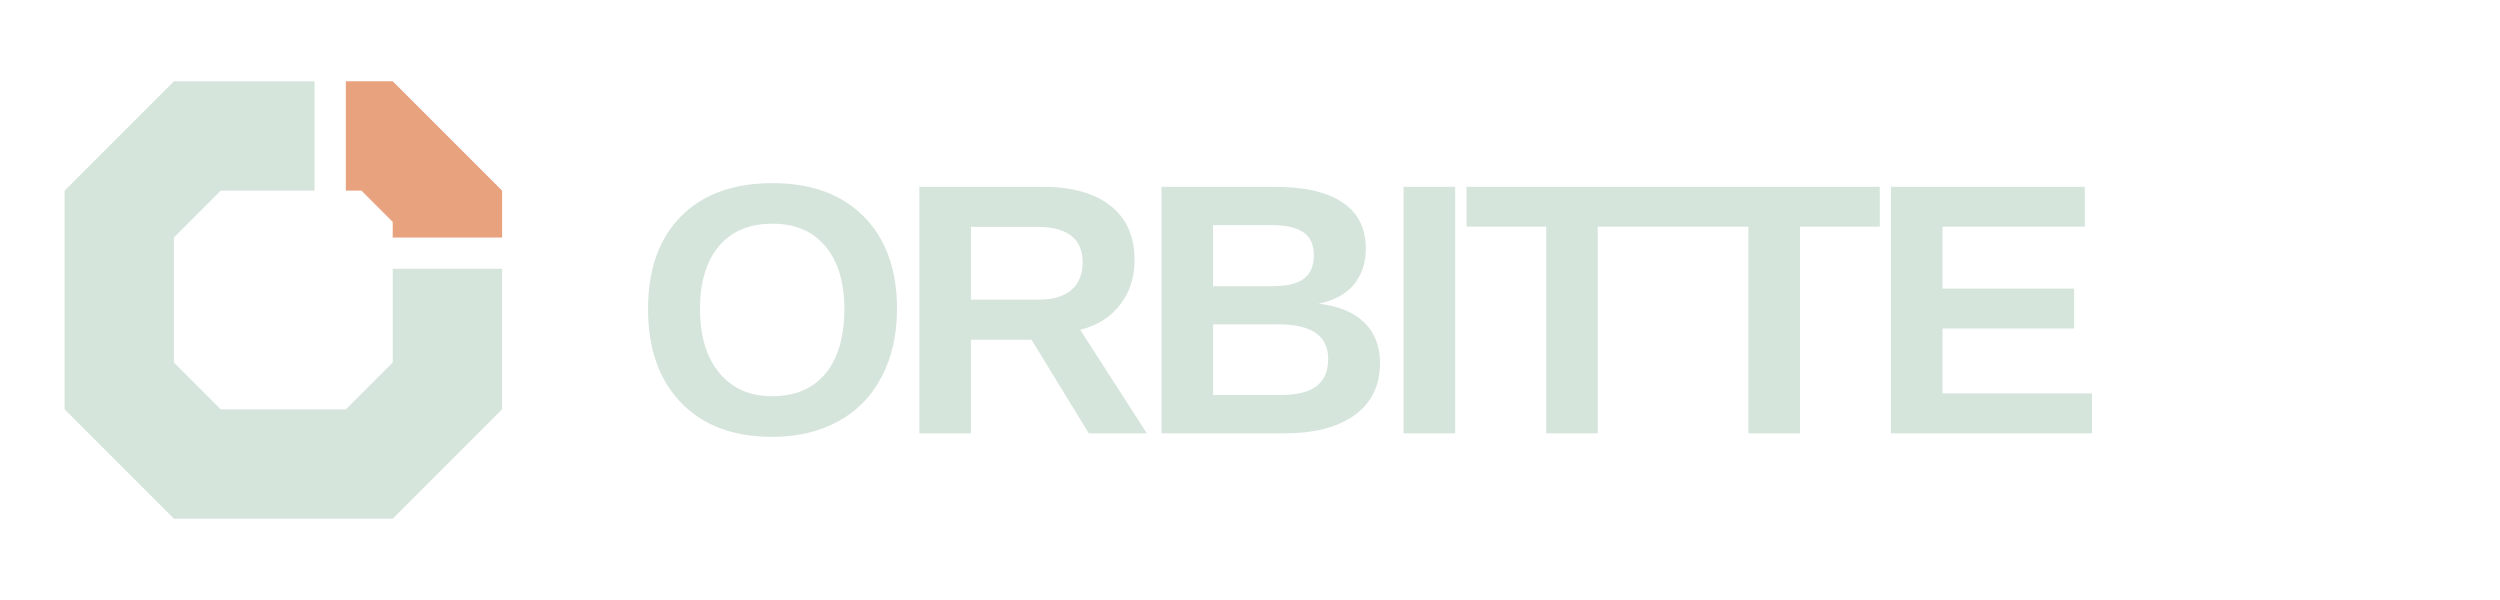
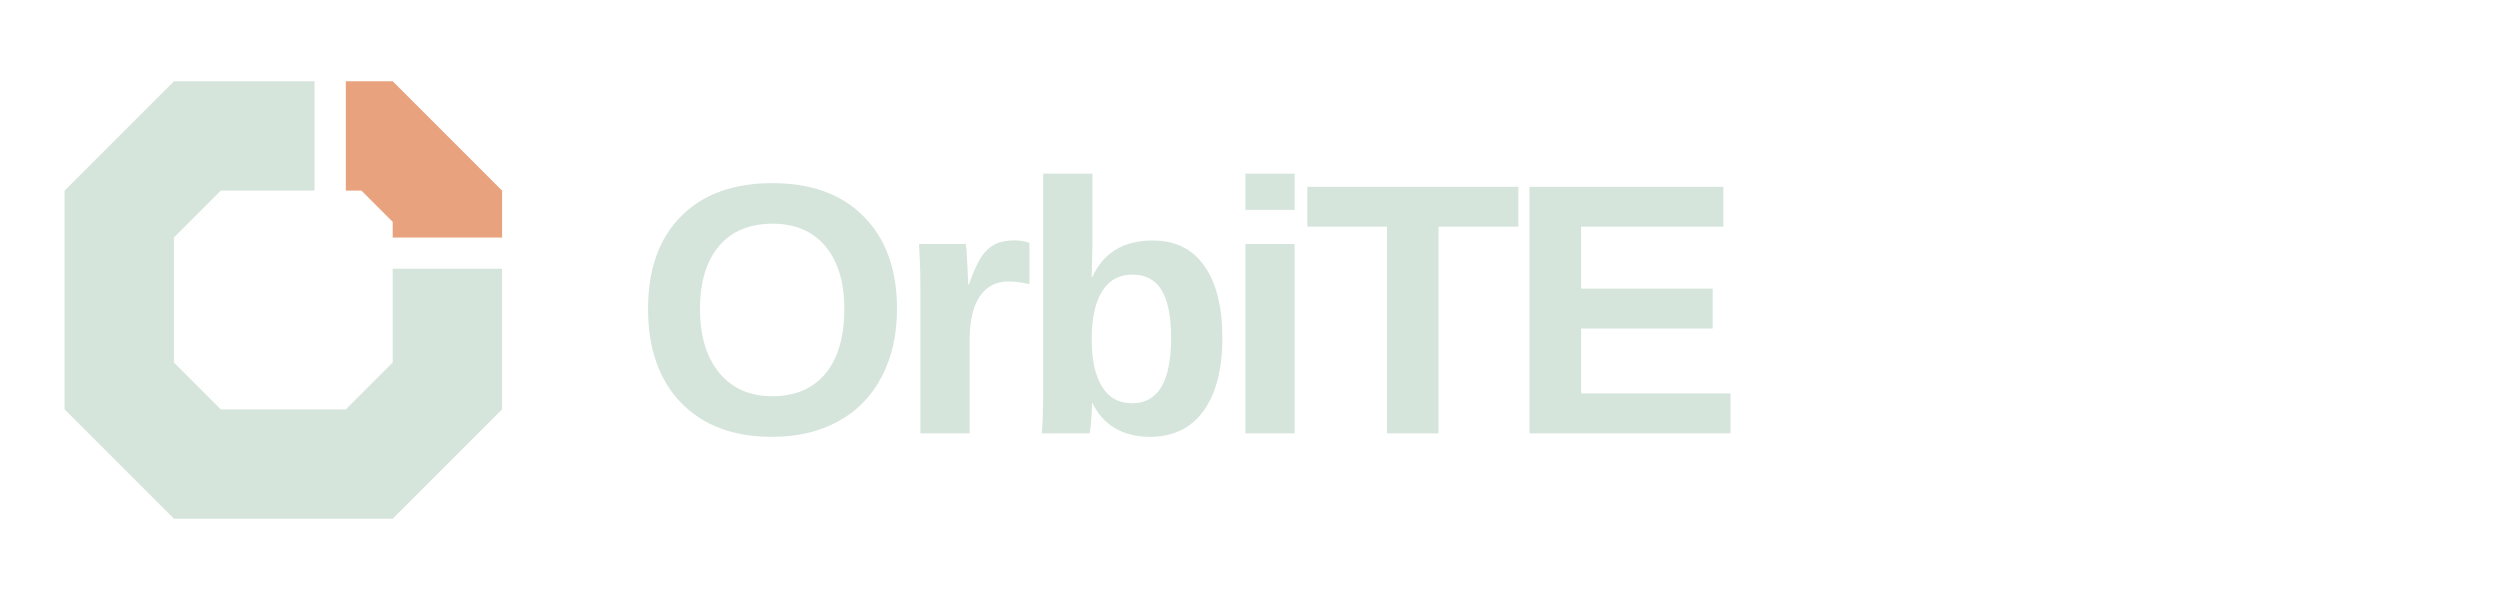
<svg xmlns="http://www.w3.org/2000/svg" width="600" height="144" viewBox="0 0 600 144" role="img" aria-labelledby="title desc">
  <g transform="translate(8 12) scale(1.875)">
    <path d="M18 4H36V18H24L18 24V40L24 46H40L46 40V28H60V46L46 60H18L4 46V18Z" fill="#d5e5dc" />
    <path d="M40 4H46L60 18V24H46V22L42 18H40Z" fill="#e8a27d" />
  </g>
-   <text x="152" y="104" fill="#d5e5dc" font-family="Arial, Helvetica, sans-serif" font-size="86" font-weight="900" letter-spacing="-4">ORBITTE</text>
+   <text x="152" y="104" fill="#d5e5dc" font-family="Arial, Helvetica, sans-serif" font-size="86" font-weight="900" letter-spacing="-4">OrbiTE</text>
</svg>
